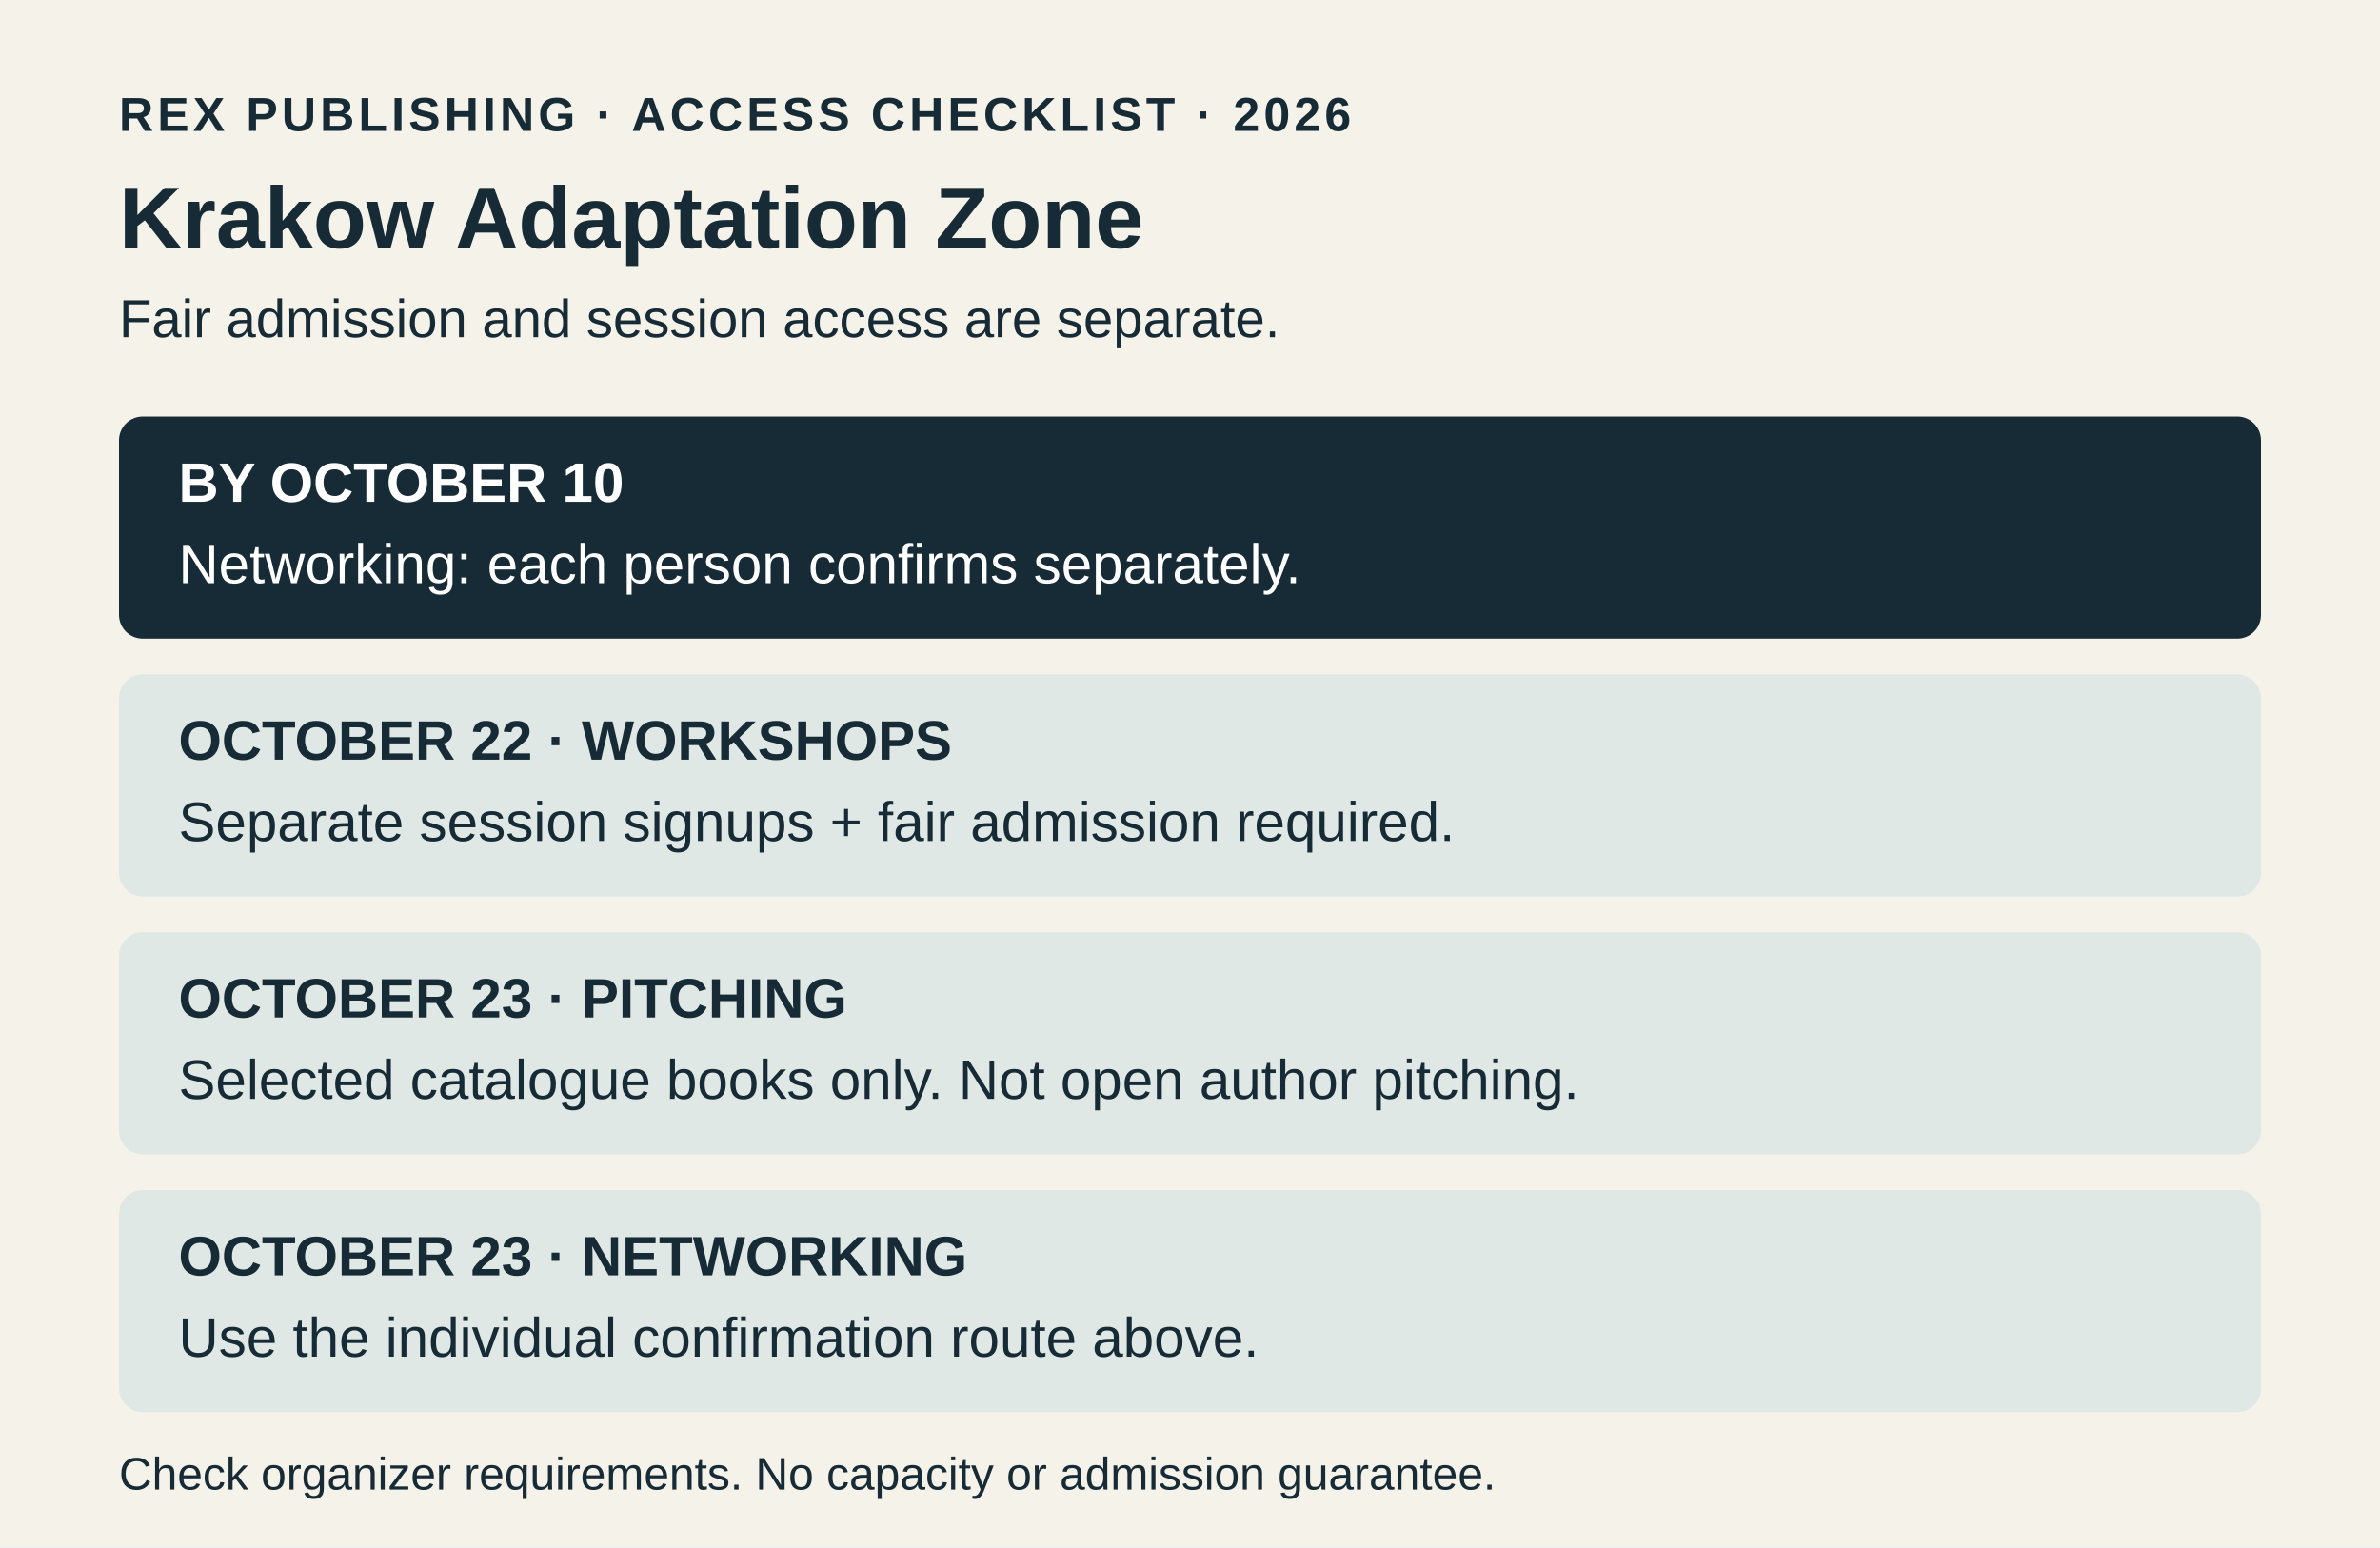
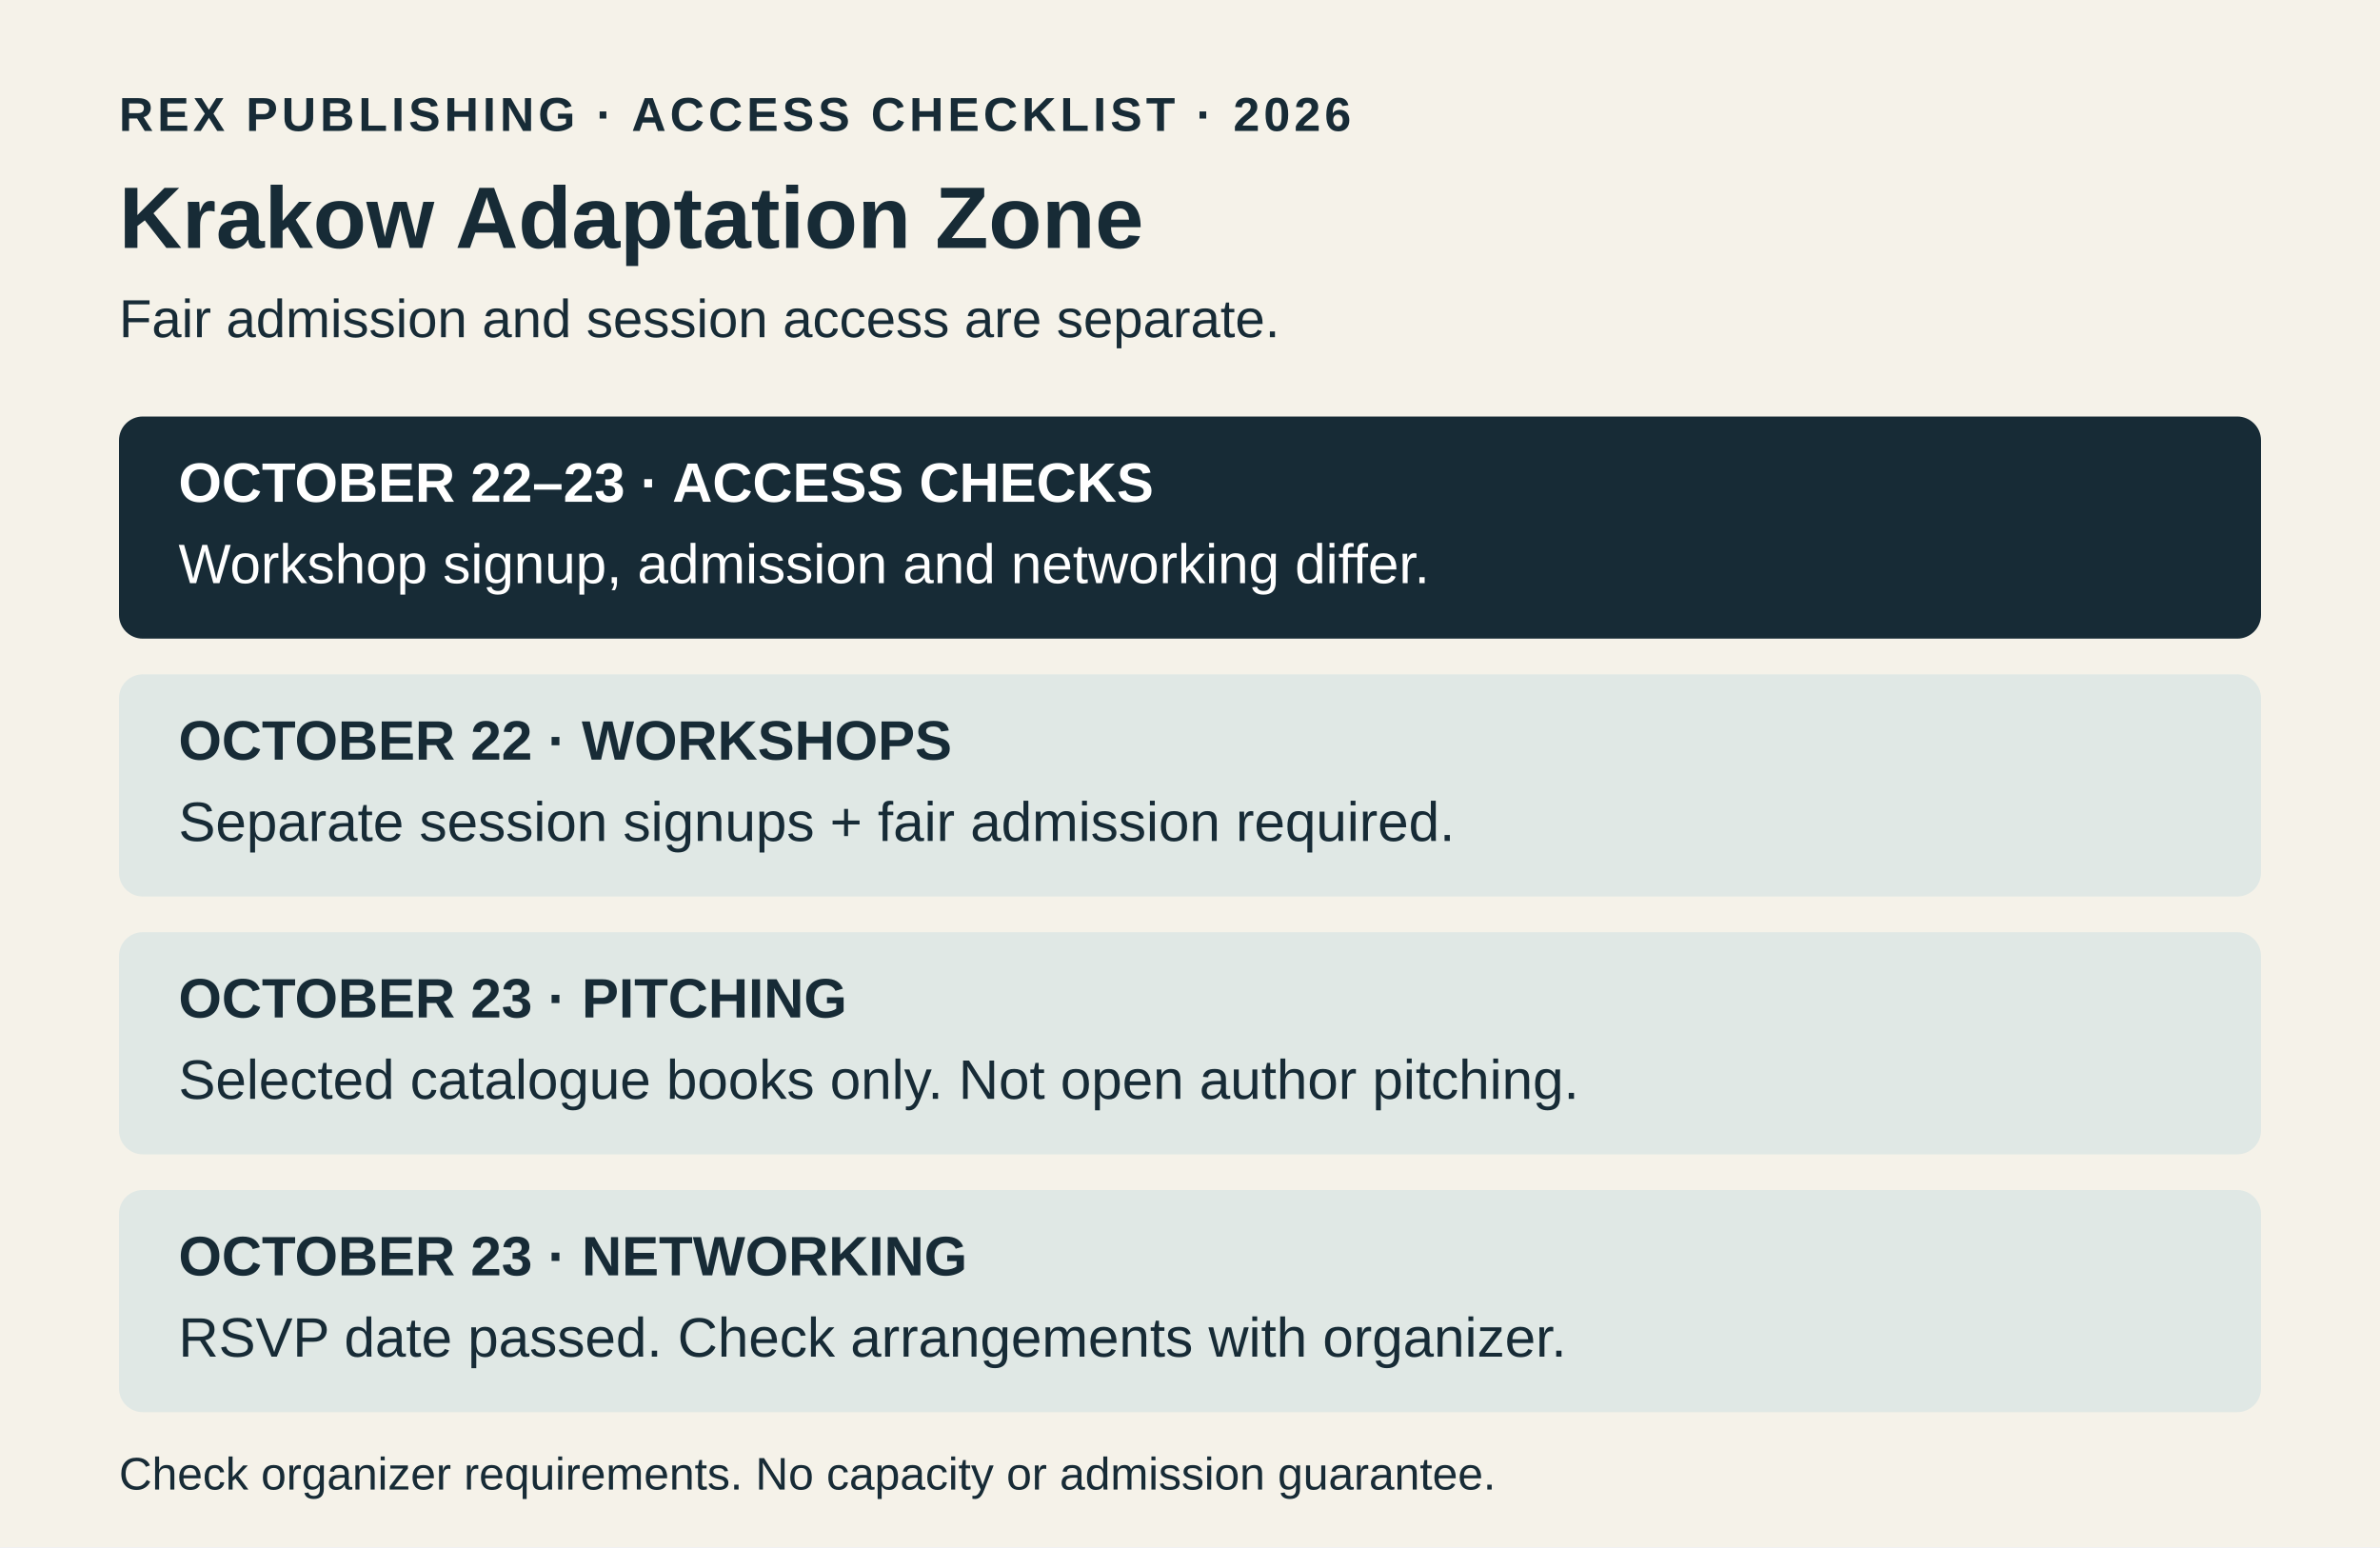
<svg xmlns="http://www.w3.org/2000/svg" width="1200" height="780" viewBox="0 0 1200 780" role="img" aria-labelledby="title description">
  <rect width="1200" height="780" fill="#f5f2e9" />
  <g font-family="Arial, Helvetica, sans-serif" fill="#172b36">
    <text x="60" y="66" font-size="24" font-weight="700" letter-spacing="2">REX PUBLISHING · ACCESS CHECKLIST · 2026</text>
    <text x="60" y="125" font-size="44" font-weight="700">Krakow Adaptation Zone</text>
    <text x="60" y="170" font-size="27">Fair admission and session access are separate.</text>
    <rect x="60" y="210" width="1080" height="112" rx="12" fill="#172b36" />
-     <text x="90" y="253" font-size="28" fill="#fff" font-weight="700">BY OCTOBER 10</text>
-     <text x="90" y="294" font-size="28" fill="#fff">Networking: each person confirms separately.</text>
+     <text x="90" y="253" font-size="28" fill="#fff" font-weight="700">OCTOBER 22–23 · ACCESS CHECKS</text>
+     <text x="90" y="294" font-size="28" fill="#fff">Workshop signup, admission and networking differ.</text>
    <rect x="60" y="340" width="1080" height="112" rx="12" fill="#e0e8e5" />
    <text x="90" y="383" font-size="28" font-weight="700">OCTOBER 22 · WORKSHOPS</text>
    <text x="90" y="424" font-size="28">Separate session signups + fair admission required.</text>
    <rect x="60" y="470" width="1080" height="112" rx="12" fill="#e0e8e5" />
    <text x="90" y="513" font-size="28" font-weight="700">OCTOBER 23 · PITCHING</text>
    <text x="90" y="554" font-size="28">Selected catalogue books only. Not open author pitching.</text>
    <rect x="60" y="600" width="1080" height="112" rx="12" fill="#e0e8e5" />
    <text x="90" y="643" font-size="28" font-weight="700">OCTOBER 23 · NETWORKING</text>
-     <text x="90" y="684" font-size="28">Use the individual confirmation route above.</text>
+     <text x="90" y="684" font-size="28">RSVP date passed. Check arrangements with organizer.</text>
    <text x="60" y="751" font-size="23">Check organizer requirements. No capacity or admission guarantee.</text>
  </g>
</svg>
